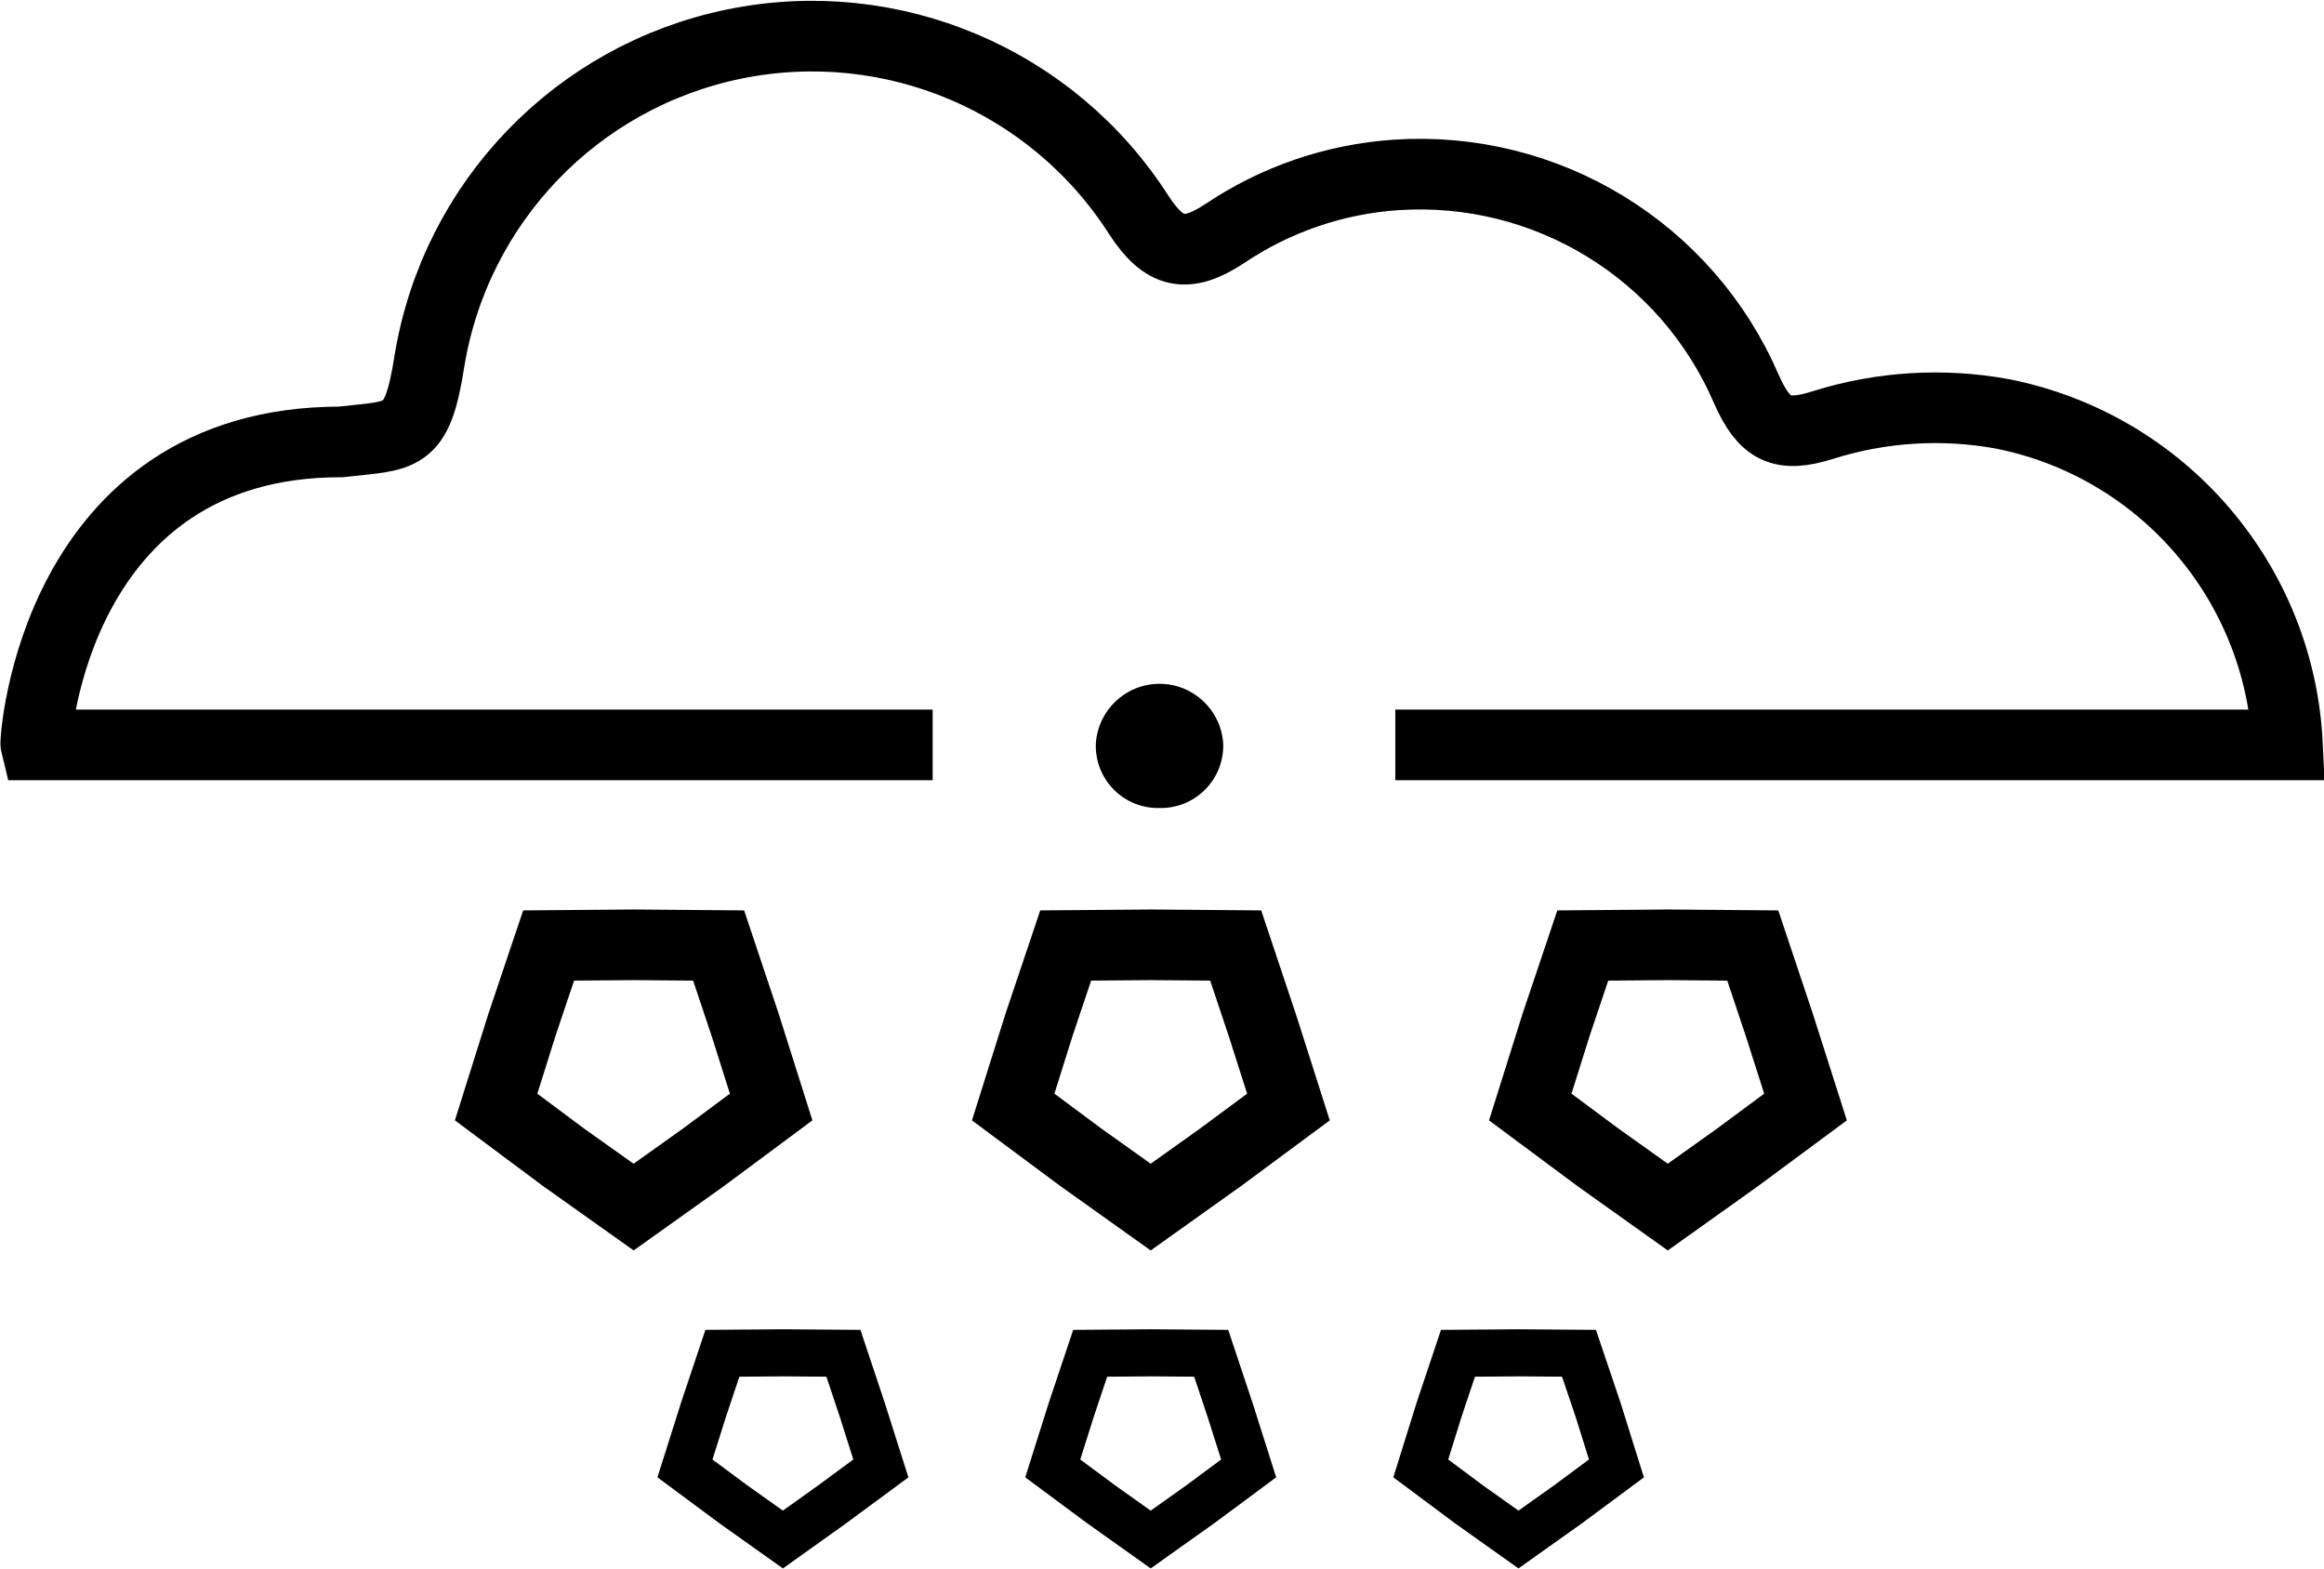
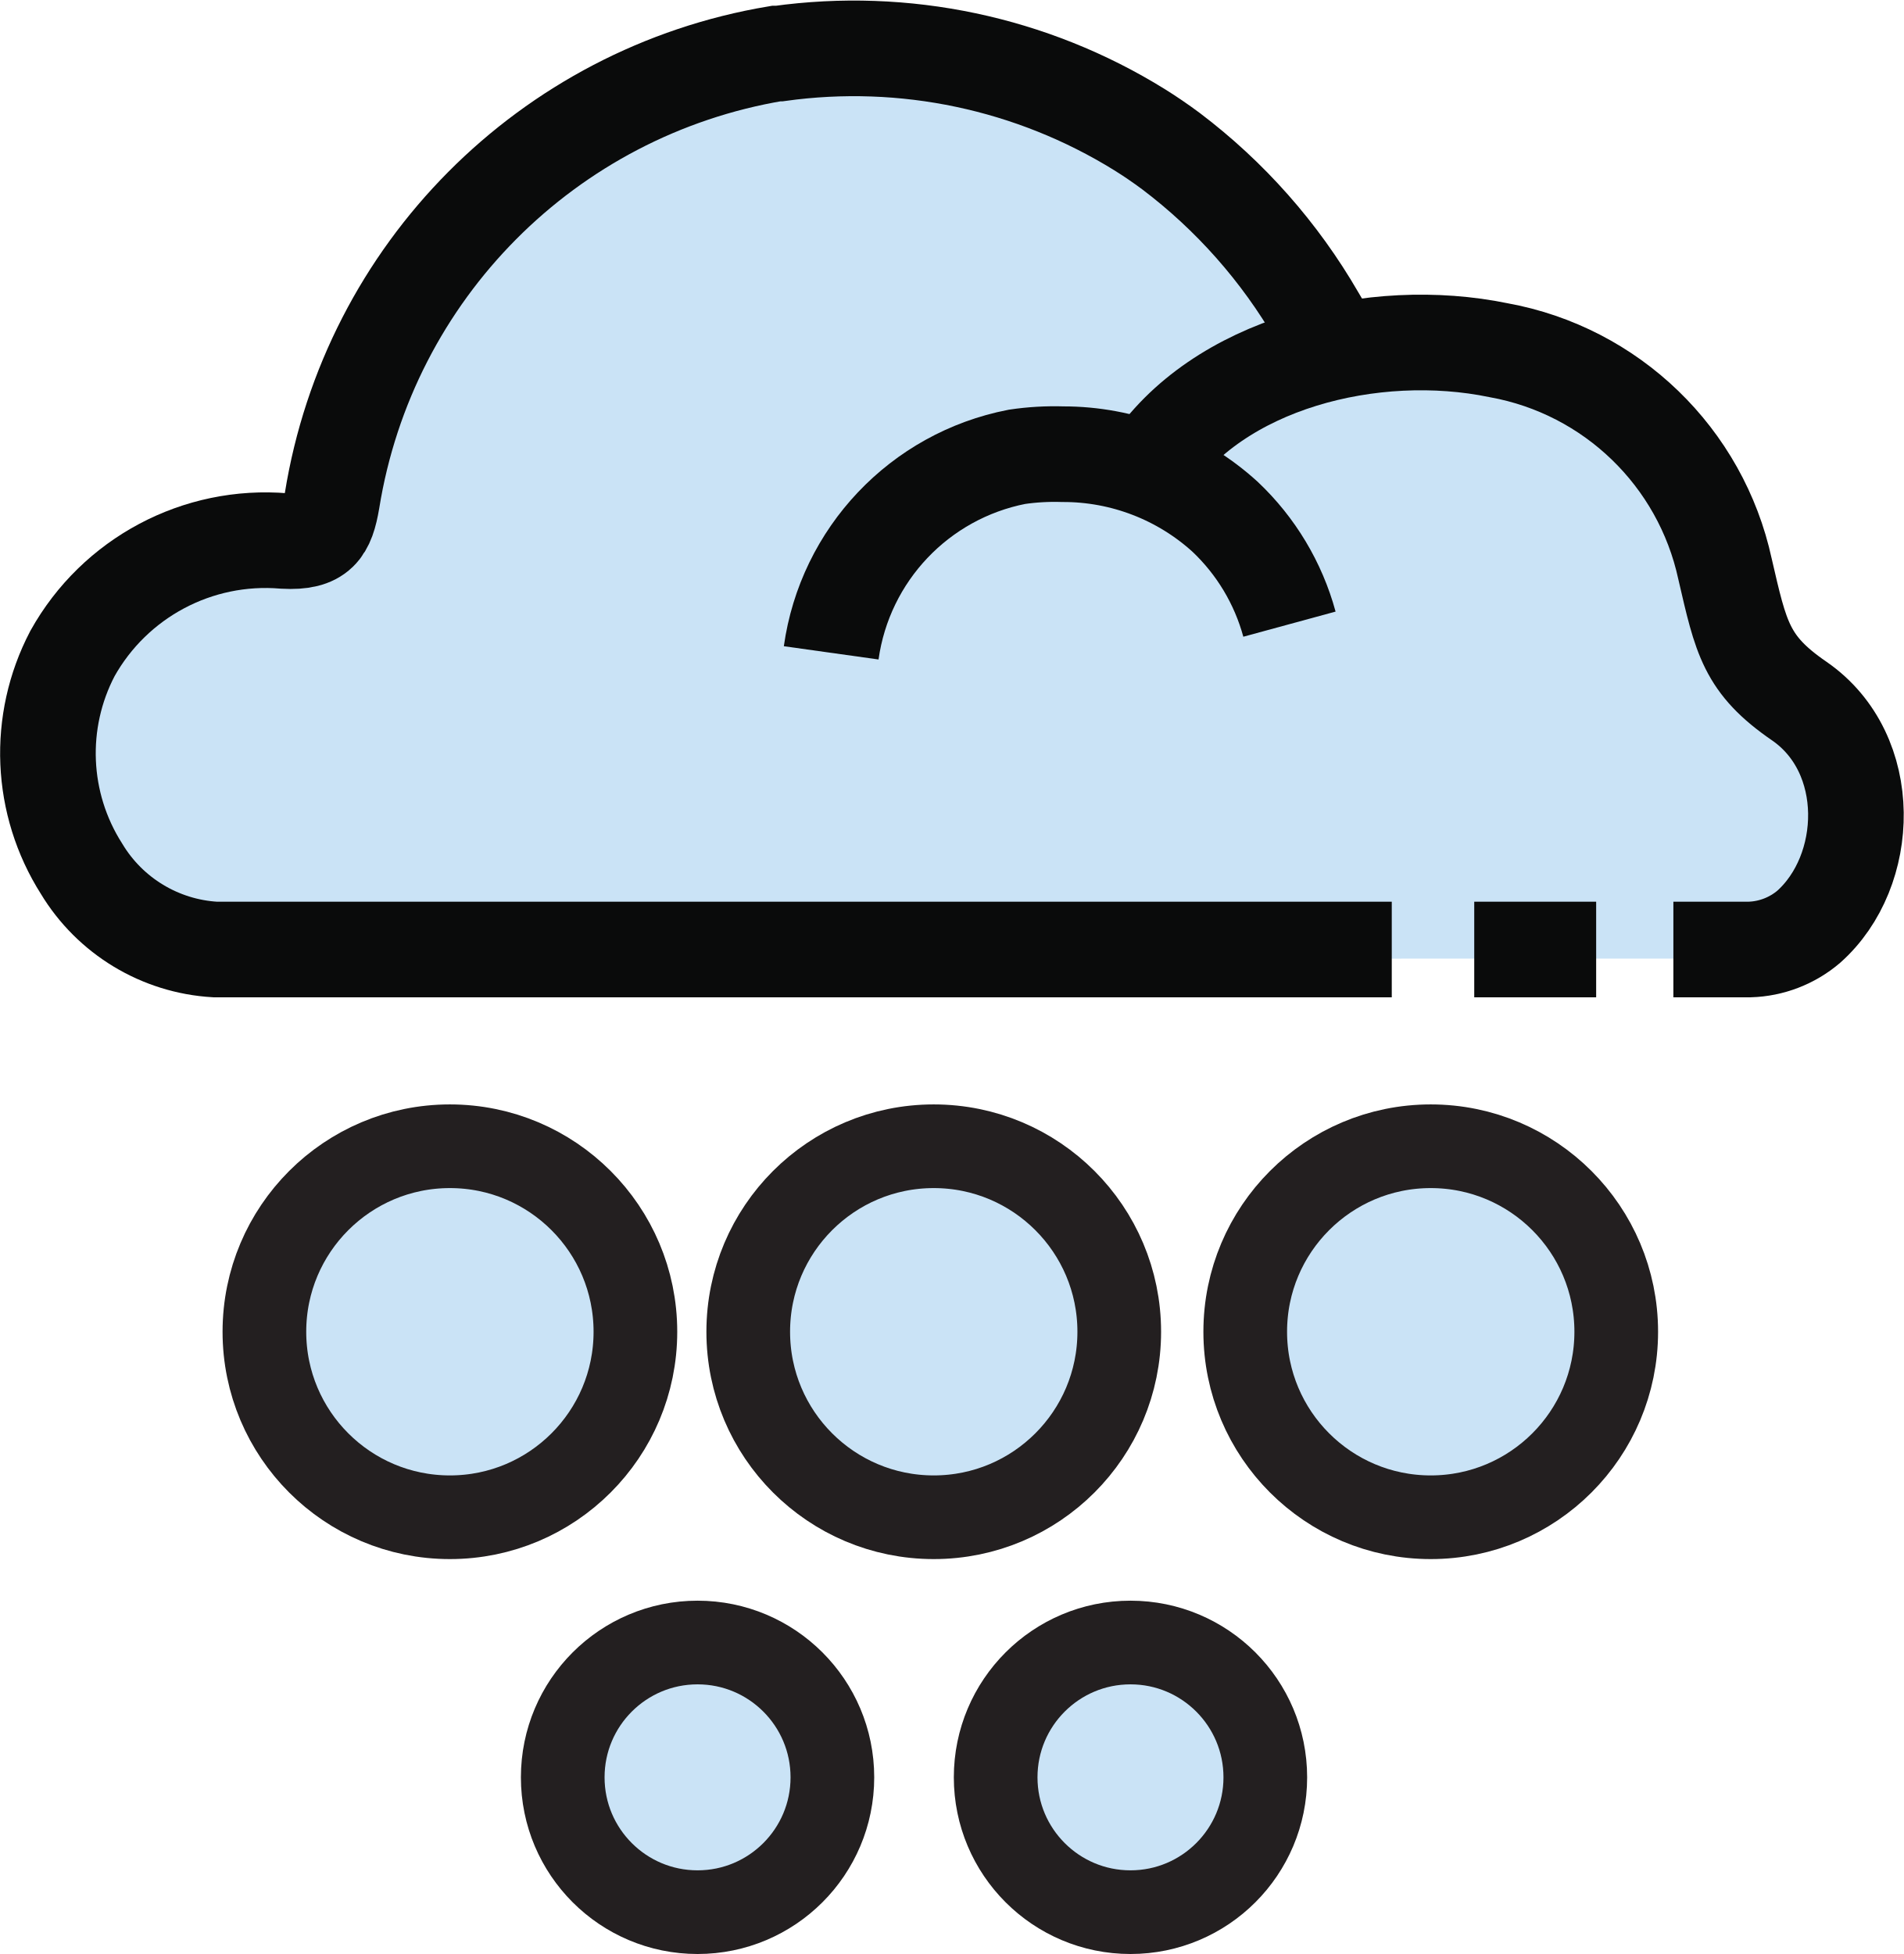
- <svg xmlns="http://www.w3.org/2000/svg" viewBox="0 0 98.7 66.61">
+ <svg xmlns="http://www.w3.org/2000/svg" viewBox="0 0 79.62 81.74">
  <defs>
-     <style>.cls-1,.cls-2{fill:none;stroke:#000;stroke-miterlimit:10}.cls-1{stroke-width:3px}.cls-2{stroke-width:2px}</style>
+     <style>.cls-1{fill:#cae3f6;}.cls-2,.cls-3{fill:none;stroke-miterlimit:10;}.cls-2{stroke:#231f20;stroke-width:3.5px;}.cls-3{stroke:#0a0b0b;stroke-width:4px;}</style>
  </defs>
  <g id="Layer_2" data-name="Layer 2">
    <g id="Layer_1-2" data-name="Layer 1">
-       <path class="cls-1" d="m26.95 40.13 3.57.03 1.14 3.41 1.09 3.45-2.88 2.14-2.96 2.11-2.97-2.11-2.87-2.14 1.1-3.5 1.13-3.36 3.65-.03zM48.91 40.13l3.57.03 1.14 3.41 1.1 3.45-2.89 2.14-2.96 2.11-2.96-2.11-2.88-2.14 1.1-3.5 1.13-3.36 3.65-.03zM70.87 40.13l3.57.03 1.14 3.41 1.1 3.45-2.89 2.14-2.96 2.11-2.96-2.11-2.88-2.14 1.1-3.5 1.13-3.36 3.65-.03z" />
-       <path class="cls-2" d="m33.28 57.46 2.54.02.81 2.43.78 2.46-2.06 1.52-2.1 1.5-2.11-1.5-2.05-1.52.79-2.5.8-2.39 2.6-.02zM48.9 57.46l2.54.02.81 2.43.78 2.46-2.05 1.52-2.11 1.5-2.11-1.5-2.05-1.52.79-2.5.8-2.39 2.6-.02zM64.52 57.46l2.54.02.82 2.43.77 2.46-2.05 1.52-2.11 1.5-2.11-1.5-2.04-1.52.78-2.5.8-2.39 2.6-.02z" />
-       <path class="cls-1" d="M59.26 31.64h37.89a15.06 15.06 0 0 0-12.1-14.06 15.87 15.87 0 0 0-7.62.47c-1.76.56-2.5.2-3.26-1.52a15.1 15.1 0 0 0-14.88-9.1A14.82 14.82 0 0 0 52 9.93c-1.62 1.06-2.55.86-3.63-.79a16.47 16.47 0 0 0-30.13 6.18c-.53 3.41-1.13 3.15-3.77 3.45-12.16 0-13 12.67-12.95 12.87h38.09" />
-       <path d="M49.24 34.32a2.64 2.64 0 0 1-2.7-2.73 2.71 2.71 0 0 1 5.41 0 2.65 2.65 0 0 1-2.71 2.73Z" />
+       <circle class="cls-1" cx="18.82" cy="55.71" r="7.76" />
+       <circle class="cls-1" cx="39.06" cy="55.71" r="7.76" />
+       <circle class="cls-1" cx="59.85" cy="55.71" r="7.76" />
+       <circle class="cls-1" cx="29.18" cy="74.35" r="5.64" />
+       <circle class="cls-1" cx="47.29" cy="74.35" r="5.64" />
+       <path class="cls-1" d="M58.62,40.09H9.71a6.89,6.89,0,0,1-5.55-3.41,9,9,0,0,1,8.42-13.85c1.47.08,1.78-.47,2-1.71A22.63,22.63,0,0,1,33,2.29l.11,0a22.34,22.34,0,0,1,15,3.22c.44.28.88.58,1.31.91a23.1,23.1,0,0,1,6.07,7l.71,1.21" />
+       <path class="cls-1" d="M35.31,27.57A9.77,9.77,0,0,1,43,19.3a10.75,10.75,0,0,1,1.91-.14,9.91,9.91,0,0,1,6.75,2.65,9.55,9.55,0,0,1,2.67,4.53" />
+       <path class="cls-1" d="M48.52,19.77c2.83-4.43,9.34-6.06,14.54-5A11.88,11.88,0,0,1,72.47,24c.67,2.91.88,4,3.09,5.58,3.16,2.22,2.94,7.18.38,9.52a3.92,3.92,0,0,1-2.44,1H56.58" />
+       <line class="cls-1" x1="62.05" y1="40.09" x2="67.11" y2="40.09" />
+       <circle class="cls-2" cx="18.82" cy="55.71" r="7.76" />
+       <circle class="cls-2" cx="39.06" cy="55.71" r="7.76" />
+       <circle class="cls-2" cx="59.85" cy="55.71" r="7.76" />
+       <circle class="cls-2" cx="29.18" cy="74.35" r="5.64" />
+       <circle class="cls-2" cx="47.29" cy="74.35" r="5.64" />
+       <path class="cls-3" d="M58.22,39.72H9a7,7,0,0,1-5.59-3.38,9,9,0,0,1-.38-9,9.25,9.25,0,0,1,8.86-4.71c1.48.08,1.79-.46,2-1.69A22.6,22.6,0,0,1,32.47,2.24h.12A22.69,22.69,0,0,1,47.66,5.42q.66.41,1.32.9a23.26,23.26,0,0,1,6.11,6.91l.71,1.2" />
+       <path class="cls-3" d="M34.77,27.31a9.73,9.73,0,0,1,7.77-8.2A10.79,10.79,0,0,1,44.46,19a10.05,10.05,0,0,1,6.79,2.62,9.68,9.68,0,0,1,2.69,4.49" />
+       <path class="cls-3" d="M48.06,19.57c2.85-4.38,9.4-6,14.63-4.92a11.85,11.85,0,0,1,9.47,9.15c.67,2.89.88,4,3.11,5.53,3.18,2.2,3,7.12.39,9.44a4,4,0,0,1-2.47.95H70" />
+       <line class="cls-3" x1="61.67" y1="39.72" x2="66.77" y2="39.72" />
    </g>
  </g>
</svg>
